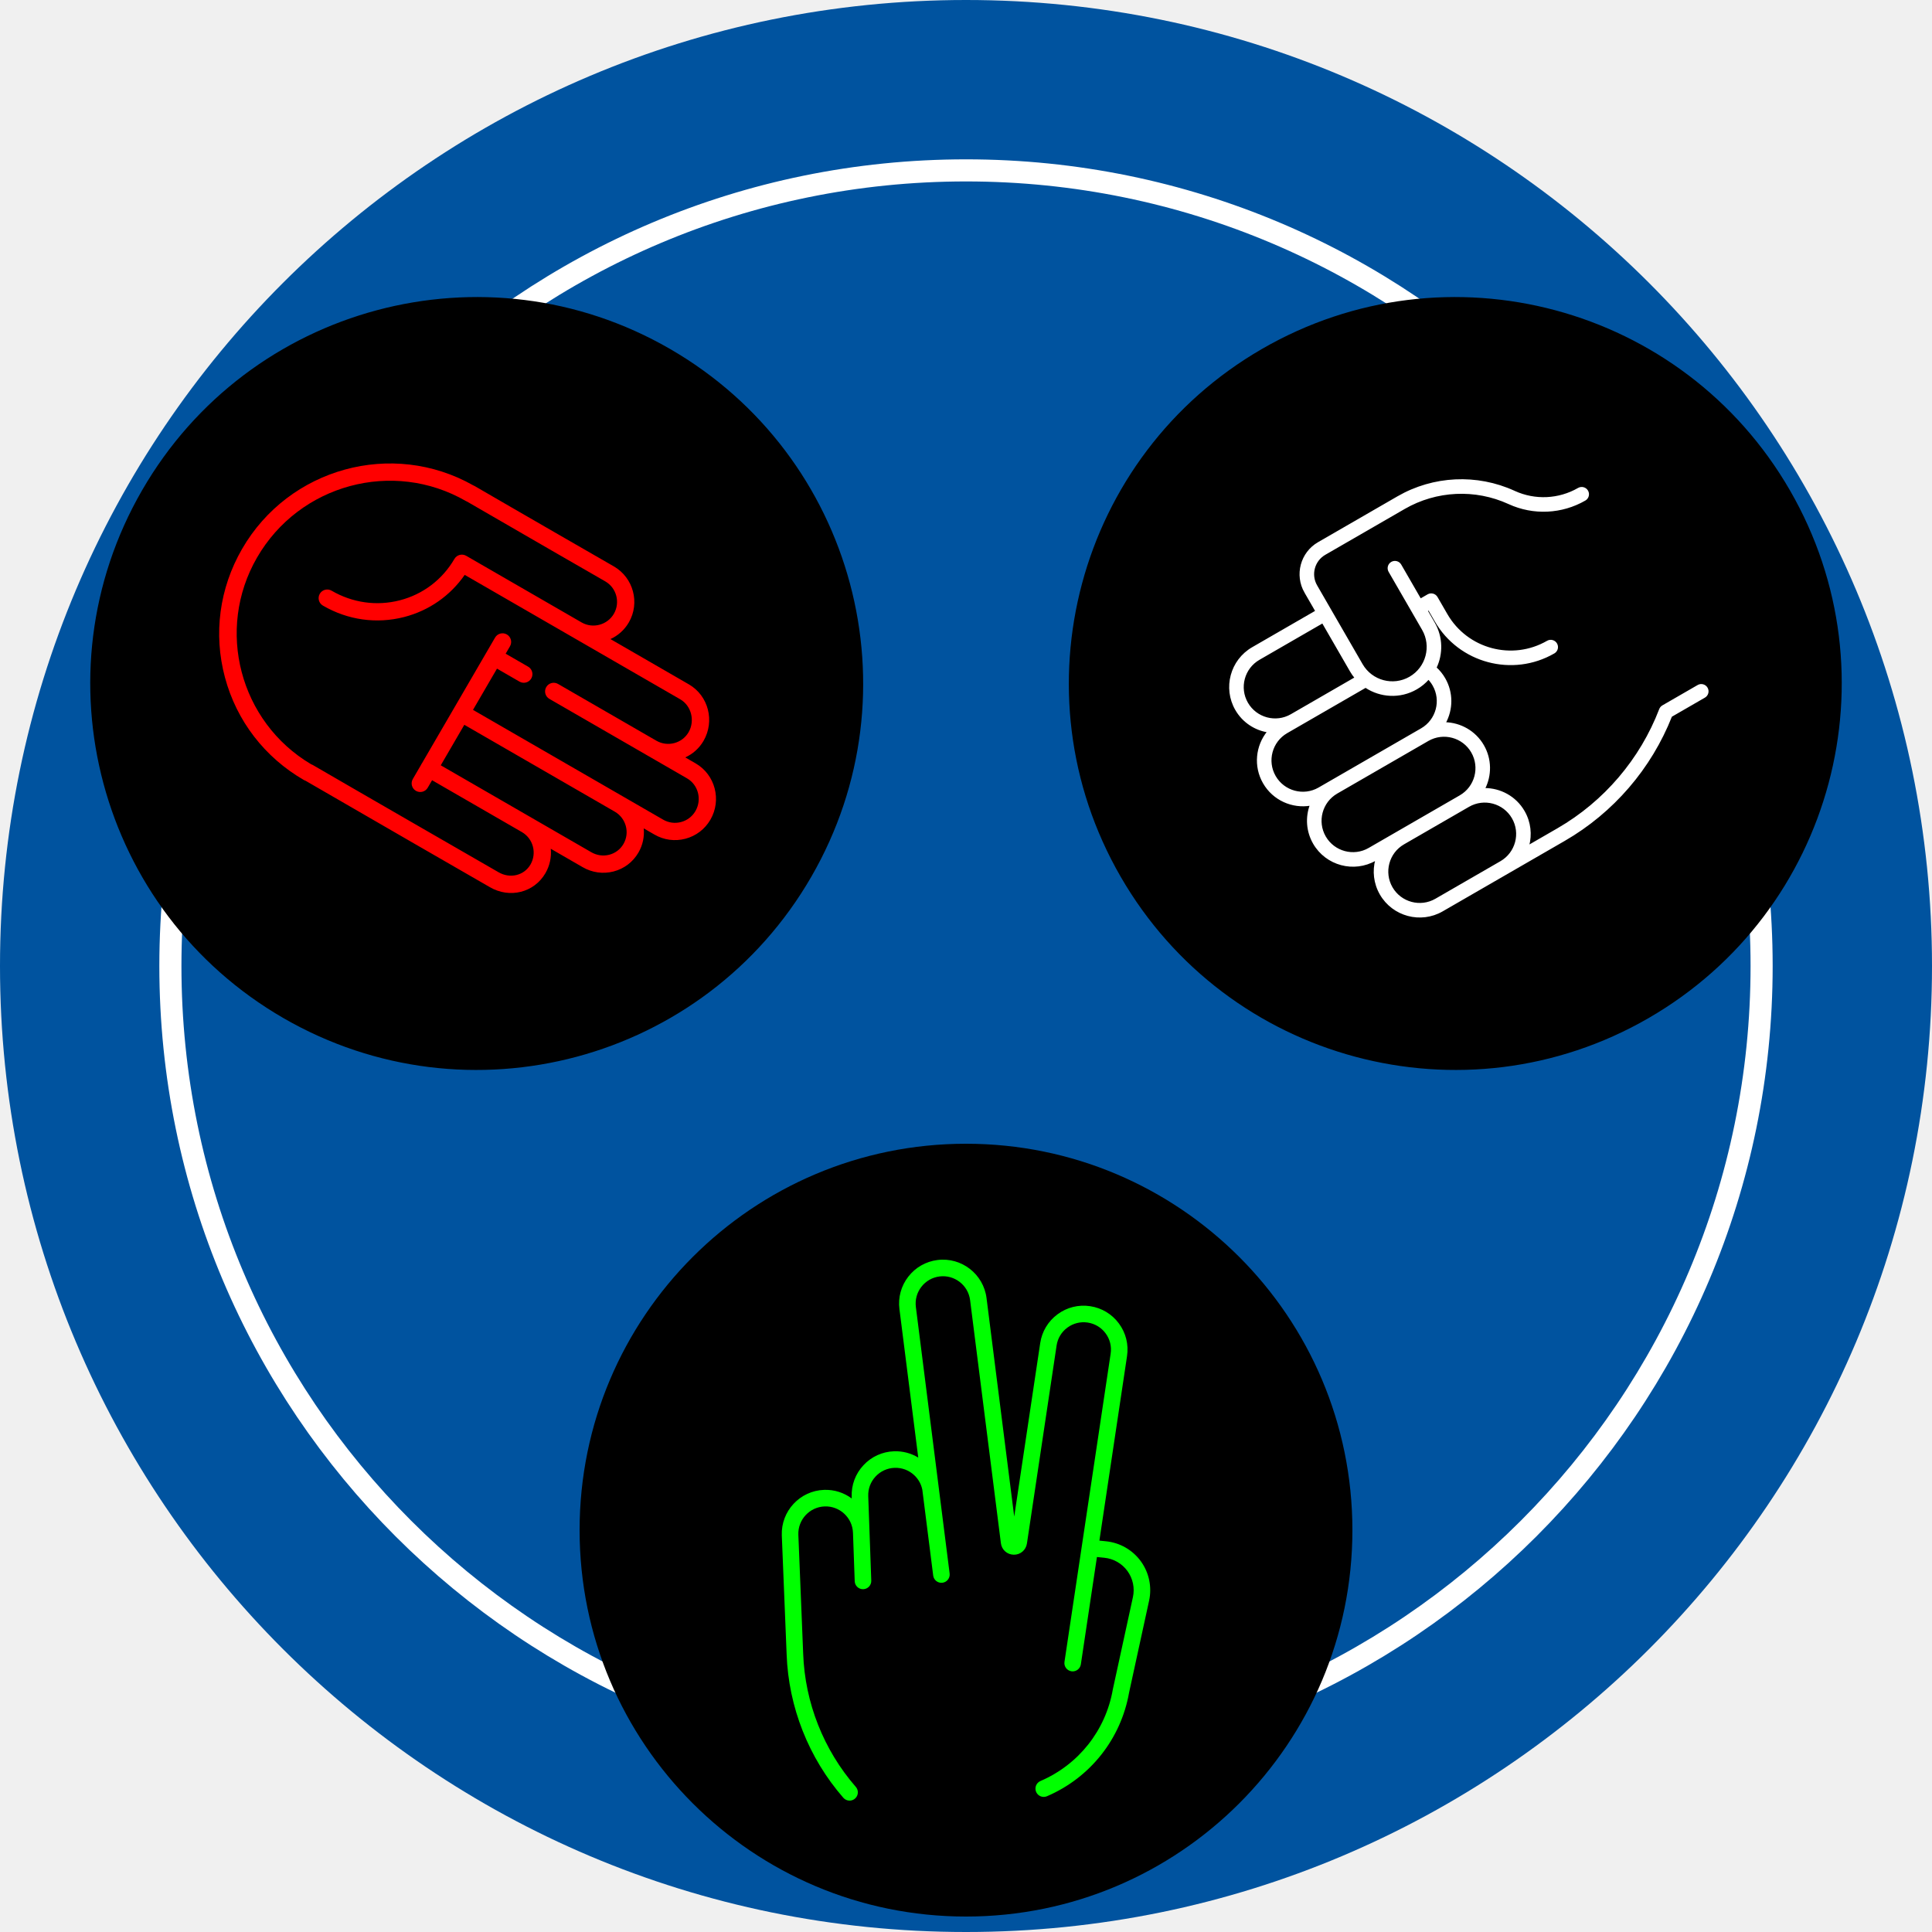
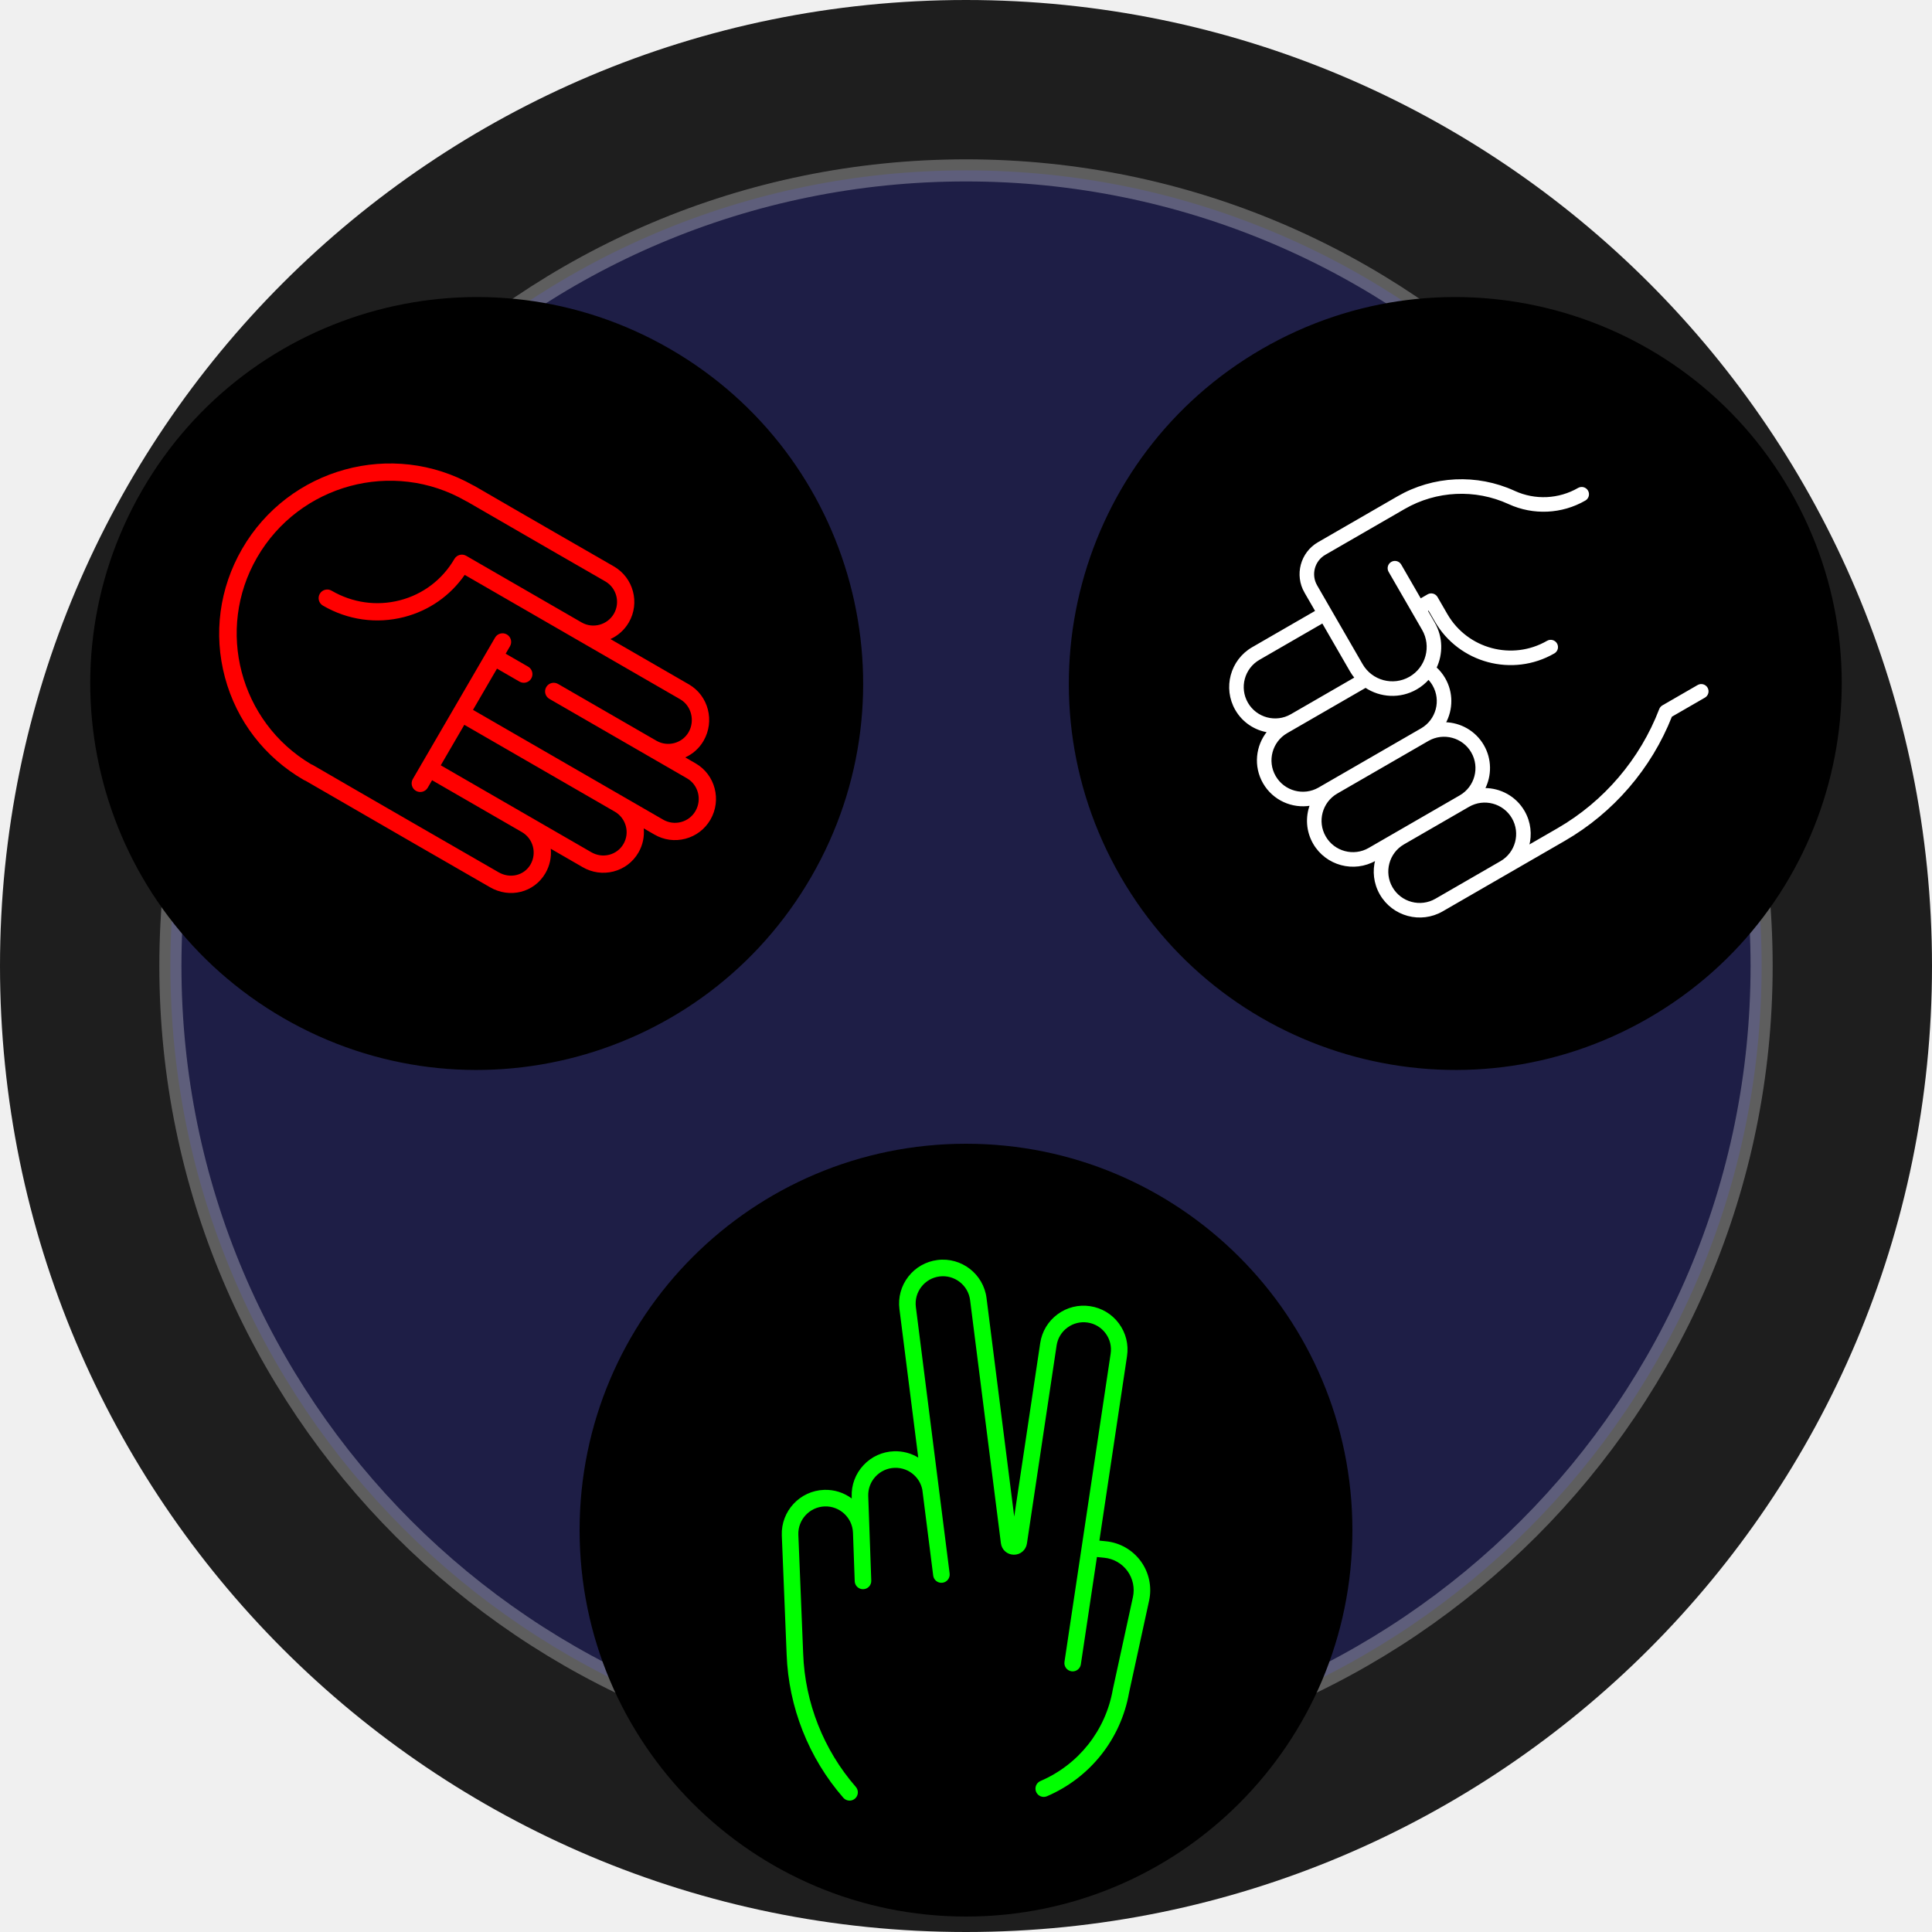
<svg xmlns="http://www.w3.org/2000/svg" width="141.111mm" height="141.111mm" viewBox="0 0 500 500" id="svg2" version="1.1">
  <defs id="defs4" />
  <g id="layer1" transform="translate(-77.14286,-172.3622)">
-     <g id="g4295" transform="translate(5.6730984e-6,2.3624218e-6)" style="fill:#00539f;fill-opacity:1">
-       <rect ry="250" y="172.362" x="77.143" height="500" width="500" id="rect4138" style="opacity:1;fill:#00539f;fill-opacity:1;stroke:none;stroke-width:30;stroke-miterlimit:4;stroke-dasharray:none;stroke-opacity:1" />
-       <circle r="205.904" cy="422.362" cx="327.143" id="path4140" style="opacity:1;fill:#00539f;fill-opacity:1;stroke:#ffffff;stroke-width:5.72;stroke-miterlimit:4;stroke-dasharray:none;stroke-opacity:1" />
-     </g>
+     <rect style="opacity:1;fill:#1e1e1e;fill-opacity:1;stroke:none;stroke-width:30;stroke-miterlimit:4;stroke-dasharray:none;stroke-opacity:1" id="rect4138" width="500" height="500" x="77.143" y="172.362" ry="250" />
+     <circle style="opacity:1;fill:#1e1e46;fill-opacity:1;stroke:#ffffff;stroke-width:5.72;stroke-miterlimit:4;stroke-dasharray:none;stroke-opacity:0.287" id="path4140" cx="327.143" cy="422.362" r="205.904" />
    <g transform="matrix(-0.2,-0.3464102,0.3464102,-0.2,322.3236,476.6113)" id="layer1-6">
      <circle r="250" cy="443.791" cx="111.429" id="path4167" style="opacity:1;fill:#000000;fill-opacity:1;stroke:none;stroke-width:30;stroke-miterlimit:4;stroke-dasharray:none;stroke-opacity:1" />
      <path style="fill:#ffffff;fill-opacity:1;stroke:#ffffff;stroke-width:0.93;stroke-opacity:1" id="path3" d="m 211.135,389.167 -14.125,0 0,-47.469 c 0,-16.141 -13.132,-29.273 -29.274,-29.273 -9.13,0 -17.296,4.204 -22.668,10.775 -4.184,-11.058 -14.879,-18.943 -27.384,-18.943 -12.593,0 -23.353,7.994 -27.476,19.173 -5.373,-6.507 -13.499,-10.66 -22.578,-10.66 -16.141,0 -29.273,13.132 -29.273,29.273 l 0,0.368 c -5.308,-5.356 -12.662,-8.679 -20.781,-8.679 -16.141,0 -29.273,13.132 -29.273,29.273 l 0,91.234 c 0,36.222 12.39,71.674 34.92,100.009 l 0,24.833 c 0,2.345 1.901,4.246 4.246,4.246 2.345,0 4.246,-1.901 4.246,-4.246 l 0,-26.327 c 0,-0.974 -0.335,-1.918 -0.948,-2.675 C 8.863,523.058 -3.202,489.022 -3.202,454.236 l 0,-22.021 c 5.308,5.356 12.662,8.679 20.78,8.679 10.916,0 20.45,-6.01 25.482,-14.892 5.221,8.051 14.281,13.392 24.571,13.392 10.591,0 19.886,-5.654 25.026,-14.101 5.141,8.446 14.435,14.098 25.025,14.098 3.061,0 6.038,-0.472 8.898,-1.388 5.629,8.152 15.031,13.507 25.665,13.507 l 9.141,0 0,1.344 -8.493,0 c -30.979,0 -56.182,25.204 -56.182,56.182 0,2.345 1.901,4.246 4.246,4.246 2.345,0 4.246,-1.901 4.246,-4.246 0,-26.296 21.394,-47.69 47.69,-47.69 l 12.739,0 c 2.345,0 4.246,-1.901 4.246,-4.246 l 0,-5.591 25.691,0 c 2.345,0 4.246,-1.901 4.246,-4.246 0,-2.345 -1.901,-4.246 -4.246,-4.246 l -43.324,0 c -12.506,0 -22.681,-10.175 -22.681,-22.681 0,-12.506 10.175,-22.681 22.681,-22.681 l 58.889,0 c 8.23,0 14.925,6.695 14.925,14.925 l 0,59.358 c 0,23.813 -11.585,46.271 -30.991,60.075 l -0.19,0.135 c -14.117,10.042 -22.546,26.38 -22.546,43.704 0,2.345 1.901,4.246 4.246,4.246 2.345,0 4.246,-1.901 4.246,-4.246 0,-14.581 7.093,-28.332 18.976,-36.784 l 0.19,-0.135 c 21.641,-15.393 34.561,-40.438 34.561,-66.995 l 0,-59.358 c 7e-4,-12.911 -10.504,-23.416 -23.417,-23.416 z M 38.36,411.623 c 0,11.459 -9.322,20.78 -20.781,20.78 -11.458,0 -20.78,-9.322 -20.78,-20.78 l 0,-48.619 c 0,-11.459 9.322,-20.78 20.78,-20.78 11.459,0 20.781,9.322 20.781,20.78 l 0,48.619 z m 29.272,19.281 c -11.458,0 -20.78,-9.322 -20.78,-20.78 l 0,-68.082 c 0,-11.459 9.322,-20.78 20.78,-20.78 11.458,0 20.78,9.322 20.78,20.78 l 0,6.6e-4 0,0 0,68.079 c 0,0.018 0,0.035 0,0.052 -0.027,11.436 -9.337,20.731 -20.779,20.731 z M 121.073,420.34 c 0,3.477 0.581,6.819 1.636,9.944 -1.629,0.405 -3.308,0.617 -5.026,0.617 -11.441,0 -20.752,-9.294 -20.78,-20.729 0,-0.016 0,-0.033 0,-0.049 l 0,-76.595 c 0,-11.459 9.322,-20.78 20.78,-20.78 11.458,0 20.78,9.322 20.78,20.78 l 0,58.859 c -10.294,5.096 -17.392,15.709 -17.392,27.952 z m 25.884,-30.715 0,-47.927 c 0,-11.459 9.322,-20.78 20.781,-20.78 11.458,0 20.78,9.322 20.78,20.78 l 0,47.469 -36.271,0 c -1.804,0 -3.569,0.162 -5.29,0.458 z" />
    </g>
    <g id="g4272" transform="matrix(1.333333,0,0,1.333333,-358.7196,-214.7658)">
      <g transform="translate(70,44.28571)" id="g4250">
        <g id="g4229" transform="translate(11.42857,7.142857)">
          <g transform="matrix(0.3,0,0,0.3,327.5397,399.3516)" id="g4196" style="stroke:none;stroke-width:1;stroke-miterlimit:4;stroke-dasharray:none;stroke-opacity:1">
            <circle style="opacity:1;fill:#000000;fill-opacity:1;stroke:none;stroke-width:1;stroke-miterlimit:4;stroke-dasharray:none;stroke-opacity:1" id="path4167-6" cx="351.429" cy="455.219" r="250" />
            <g id="g4289" transform="matrix(0.8242406,0,0,0.8242406,176.4295,280.2196)" style="fill:#00ff00;fill-opacity:1;stroke:none;stroke-width:1.213;stroke-miterlimit:4;stroke-dasharray:none;stroke-opacity:1">
              <path id="path4251" d="m 349.569,236.768 c -6.449,-8.88 -16.411,-14.604 -27.33,-15.705 l -5.217,-0.526 21.698,-144.846 c 1.364,-9.102 -0.898,-18.19 -6.37,-25.59 -5.472,-7.4 -13.498,-12.227 -22.6,-13.59 -9.104,-1.364 -18.19,0.899 -25.59,6.371 -7.399,5.472 -12.226,13.498 -13.59,22.6 L 250.166,201.69 228.431,30.128 C 226.043,11.28 208.764,-2.115 189.918,0.276 c -9.13,1.156 -17.264,5.8 -22.902,13.074 -5.638,7.274 -8.106,16.308 -6.949,25.438 l 14.767,116.561 c -5.685,-3.446 -12.251,-5.175 -19.043,-4.935 -9.198,0.329 -17.717,4.22 -23.988,10.956 -6.271,6.736 -9.543,15.511 -9.215,24.709 l 0.049,1.376 c -6.057,-4.491 -13.61,-7.045 -21.71,-6.754 -18.986,0.679 -33.881,16.678 -33.202,35.665 l 3.795,93.476 c 1.493,41.378 17.299,81.352 44.508,112.562 1.285,1.474 3.089,2.229 4.902,2.229 1.515,0 3.037,-0.527 4.269,-1.601 2.706,-2.359 2.987,-6.465 0.628,-9.171 -25.27,-28.985 -39.944,-66.111 -41.317,-104.542 -0.001,-0.038 -0.003,-0.077 -0.005,-0.115 l -3.788,-93.302 c -0.422,-11.823 8.853,-21.786 20.675,-22.209 11.796,-0.415 21.78,8.848 22.208,20.667 l 1.36,38.049 c 0.125,3.508 3.009,6.268 6.492,6.268 0.079,0 0.158,-0.001 0.237,-0.004 3.587,-0.128 6.392,-3.141 6.264,-6.729 l -2.372,-66.329 c -0.205,-5.727 1.833,-11.191 5.738,-15.386 3.905,-4.195 9.209,-6.617 14.937,-6.822 5.727,-0.202 11.191,1.833 15.386,5.738 3.324,3.094 5.513,7.074 6.39,11.441 l 8.537,67.388 c 0.451,3.562 3.707,6.086 7.265,5.631 3.562,-0.451 6.083,-3.704 5.631,-7.265 L 172.963,37.155 c -0.72,-5.686 0.817,-11.311 4.328,-15.841 3.511,-4.529 8.575,-7.42 14.261,-8.141 11.734,-1.485 22.495,6.852 23.982,18.589 l 24.174,190.814 c 0.655,5.168 4.911,8.961 10.12,9.02 5.182,0.097 9.549,-3.637 10.319,-8.789 l 23.28,-155.4 c 0.849,-5.667 3.854,-10.665 8.462,-14.072 4.608,-3.407 10.268,-4.814 15.935,-3.967 5.668,0.849 10.665,3.854 14.072,8.462 3.408,4.608 4.816,10.267 3.967,15.935 l -36.245,241.952 c -0.531,3.55 1.915,6.859 5.466,7.391 0.326,0.049 0.65,0.073 0.971,0.073 3.164,0 5.938,-2.314 6.421,-5.538 l 12.618,-84.234 5.842,0.589 c 7.237,0.729 13.841,4.523 18.115,10.409 4.276,5.889 5.842,13.347 4.295,20.461 l -15.74,72.29 c -0.019,0.087 -0.036,0.175 -0.052,0.264 -5.609,32.1 -26.837,58.947 -56.783,71.817 -3.298,1.417 -4.823,5.24 -3.405,8.538 1.058,2.461 3.455,3.935 5.975,3.935 0.856,0 1.727,-0.17 2.563,-0.53 33.951,-14.591 58.03,-45.009 64.433,-81.388 l 15.713,-72.163 c 2.332,-10.731 -0.029,-21.98 -6.481,-30.863 z" style="fill:#00ff00;fill-opacity:1;stroke:none;stroke-width:1.213;stroke-miterlimit:4;stroke-dasharray:none;stroke-opacity:1" />
              <g id="g4253" style="fill:#00ff00;fill-opacity:1;stroke:none;stroke-width:1.213;stroke-miterlimit:4;stroke-dasharray:none;stroke-opacity:1" />
              <g id="g4255" style="fill:#00ff00;fill-opacity:1;stroke:none;stroke-width:1.213;stroke-miterlimit:4;stroke-dasharray:none;stroke-opacity:1" />
              <g id="g4257" style="fill:#00ff00;fill-opacity:1;stroke:none;stroke-width:1.213;stroke-miterlimit:4;stroke-dasharray:none;stroke-opacity:1" />
              <g id="g4259" style="fill:#00ff00;fill-opacity:1;stroke:none;stroke-width:1.213;stroke-miterlimit:4;stroke-dasharray:none;stroke-opacity:1" />
              <g id="g4261" style="fill:#00ff00;fill-opacity:1;stroke:none;stroke-width:1.213;stroke-miterlimit:4;stroke-dasharray:none;stroke-opacity:1" />
              <g id="g4263" style="fill:#00ff00;fill-opacity:1;stroke:none;stroke-width:1.213;stroke-miterlimit:4;stroke-dasharray:none;stroke-opacity:1" />
              <g id="g4265" style="fill:#00ff00;fill-opacity:1;stroke:none;stroke-width:1.213;stroke-miterlimit:4;stroke-dasharray:none;stroke-opacity:1" />
              <g id="g4267" style="fill:#00ff00;fill-opacity:1;stroke:none;stroke-width:1.213;stroke-miterlimit:4;stroke-dasharray:none;stroke-opacity:1" />
              <g id="g4269" style="fill:#00ff00;fill-opacity:1;stroke:none;stroke-width:1.213;stroke-miterlimit:4;stroke-dasharray:none;stroke-opacity:1" />
              <g id="g4271" style="fill:#00ff00;fill-opacity:1;stroke:none;stroke-width:1.213;stroke-miterlimit:4;stroke-dasharray:none;stroke-opacity:1" />
              <g id="g4273" style="fill:#00ff00;fill-opacity:1;stroke:none;stroke-width:1.213;stroke-miterlimit:4;stroke-dasharray:none;stroke-opacity:1" />
              <g id="g4275" style="fill:#00ff00;fill-opacity:1;stroke:none;stroke-width:1.213;stroke-miterlimit:4;stroke-dasharray:none;stroke-opacity:1" />
              <g id="g4277" style="fill:#00ff00;fill-opacity:1;stroke:none;stroke-width:1.213;stroke-miterlimit:4;stroke-dasharray:none;stroke-opacity:1" />
              <g id="g4279" style="fill:#00ff00;fill-opacity:1;stroke:none;stroke-width:1.213;stroke-miterlimit:4;stroke-dasharray:none;stroke-opacity:1" />
              <g id="g4281" style="fill:#00ff00;fill-opacity:1;stroke:none;stroke-width:1.213;stroke-miterlimit:4;stroke-dasharray:none;stroke-opacity:1" />
            </g>
          </g>
        </g>
      </g>
    </g>
    <g transform="matrix(-0.2,0.3464102,-0.3464102,-0.2,415.3197,316.2318)" id="layer1-56">
      <g id="g6909">
        <circle style="opacity:1;fill:#000000;fill-opacity:1;stroke:none;stroke-width:30;stroke-miterlimit:4;stroke-dasharray:none;stroke-opacity:1" id="path4167-7" cx="340" cy="423.791" r="250" />
        <g id="g4175" transform="matrix(0.7446808,0,0,0.7446808,164.9997,248.7908)" style="fill:#ff0000;fill-opacity:1">
          <path id="path4177" d="m 382.526,321.423 c 0.158,-43.563 -0.004,-183.417 -0.006,-184.805 0.08,-19.952 -15.117,-35.643 -34.598,-35.721 l -0.146,0 c -7.668,0 -14.787,2.445 -20.612,6.594 l 0,-31.905 C 327.202,66.085 323.601,57.148 317.023,50.423 310.4,43.652 301.518,39.902 292.012,39.864 l -0.146,0 c -7.59,0 -14.638,2.421 -20.416,6.535 l 0,-10.679 C 271.488,26.217 267.824,17.268 261.132,10.521 254.439,3.775 245.52,0.039 236.017,0 l -0.146,0 c -19.703,0 -35.797,15.896 -35.875,35.464 l 0,10.5 c -5.748,-4.098 -12.751,-6.522 -20.294,-6.552 l -0.145,0 c -19.817,0 -36.003,15.896 -36.082,35.465 l 0,78.801 c -5.785,-4.126 -12.844,-6.568 -20.447,-6.599 l -0.146,0 c -19.537,0 -35.496,15.896 -35.575,35.479 0.001,0.977 0.167,98.213 0,139.768 -0.001,0.418 0.034,0.832 0.104,1.239 C 88.064,404.422 154.333,470 235.696,470 c 39.438,0 76.399,-15.242 104.077,-42.917 27.678,-27.676 42.921,-64.637 42.921,-104.074 0,-0.545 -0.057,-1.075 -0.168,-1.586 z M 291.951,54.864 c 5.459,0.022 10.555,2.17 14.349,6.048 3.804,3.889 5.887,9.079 5.864,14.644 l 0,150.955 -40.714,-0.13 0,-151.021 c 0.046,-11.301 9.205,-20.496 20.501,-20.496 z M 235.696,455 c -73.496,0 -133.29,-59.504 -133.29,-132.644 0,-0.4 -0.032,-0.792 -0.094,-1.175 0.16,-42.238 -0.003,-137.68 -0.004,-138.606 0.045,-11.301 9.275,-20.496 20.66,-20.496 11.263,0.045 20.463,9.237 20.508,20.461 l 0,115.851 c 0,4.13 3.339,7.483 7.47,7.5 20.854,0.084 40.343,8.297 54.877,23.127 14.512,14.808 22.458,34.517 22.374,55.497 -0.017,4.142 3.328,7.514 7.47,7.53 4.159,0 7.514,-3.338 7.53,-7.47 0.101,-24.953 -9.368,-48.412 -26.661,-66.057 -15.613,-15.93 -36.007,-25.47 -58.06,-27.303 l 0,-216.308 c 0.045,-11.11 9.699,-20.496 21.166,-20.496 11.178,0.045 20.309,9.236 20.354,20.458 l 0,98.76 c 0,4.142 3.358,7.5 7.5,7.5 4.142,0 7.5,-3.358 7.5,-7.5 l 0,-138.135 C 215.041,24.193 224.406,15 235.956,15 c 5.497,0.022 10.655,2.183 14.526,6.085 3.871,3.902 5.99,9.078 5.968,14.604 l 0,190.643 -41.455,-0.132 0,-22.57 c 0,-4.142 -3.358,-7.5 -7.5,-7.5 -4.142,0 -7.5,3.358 -7.5,7.5 l 0,22.524 -7.476,-0.024 c -4.155,0 -7.511,3.342 -7.524,7.476 -0.013,4.142 3.334,7.511 7.476,7.524 l 126.35,0.402 c 0.277,0.031 0.558,0.05 0.843,0.05 0.273,0 0.543,-0.017 0.809,-0.045 l 14.167,0.045 c 4.155,0 7.511,-3.342 7.524,-7.476 0.013,-4.142 -3.334,-7.511 -7.476,-7.524 l -7.524,-0.024 0,-90.167 c 0.045,-11.301 9.292,-20.495 20.697,-20.495 11.07,0.044 19.705,9.12 19.659,20.7 0.001,1.443 0.167,144.824 0,186.381 -0.002,0.54 0.054,1.074 0.165,1.594 C 366.847,396.637 307.96,455 235.696,455 Z" style="fill:#ff0000;fill-opacity:1" />
        </g>
      </g>
    </g>
  </g>
</svg>
